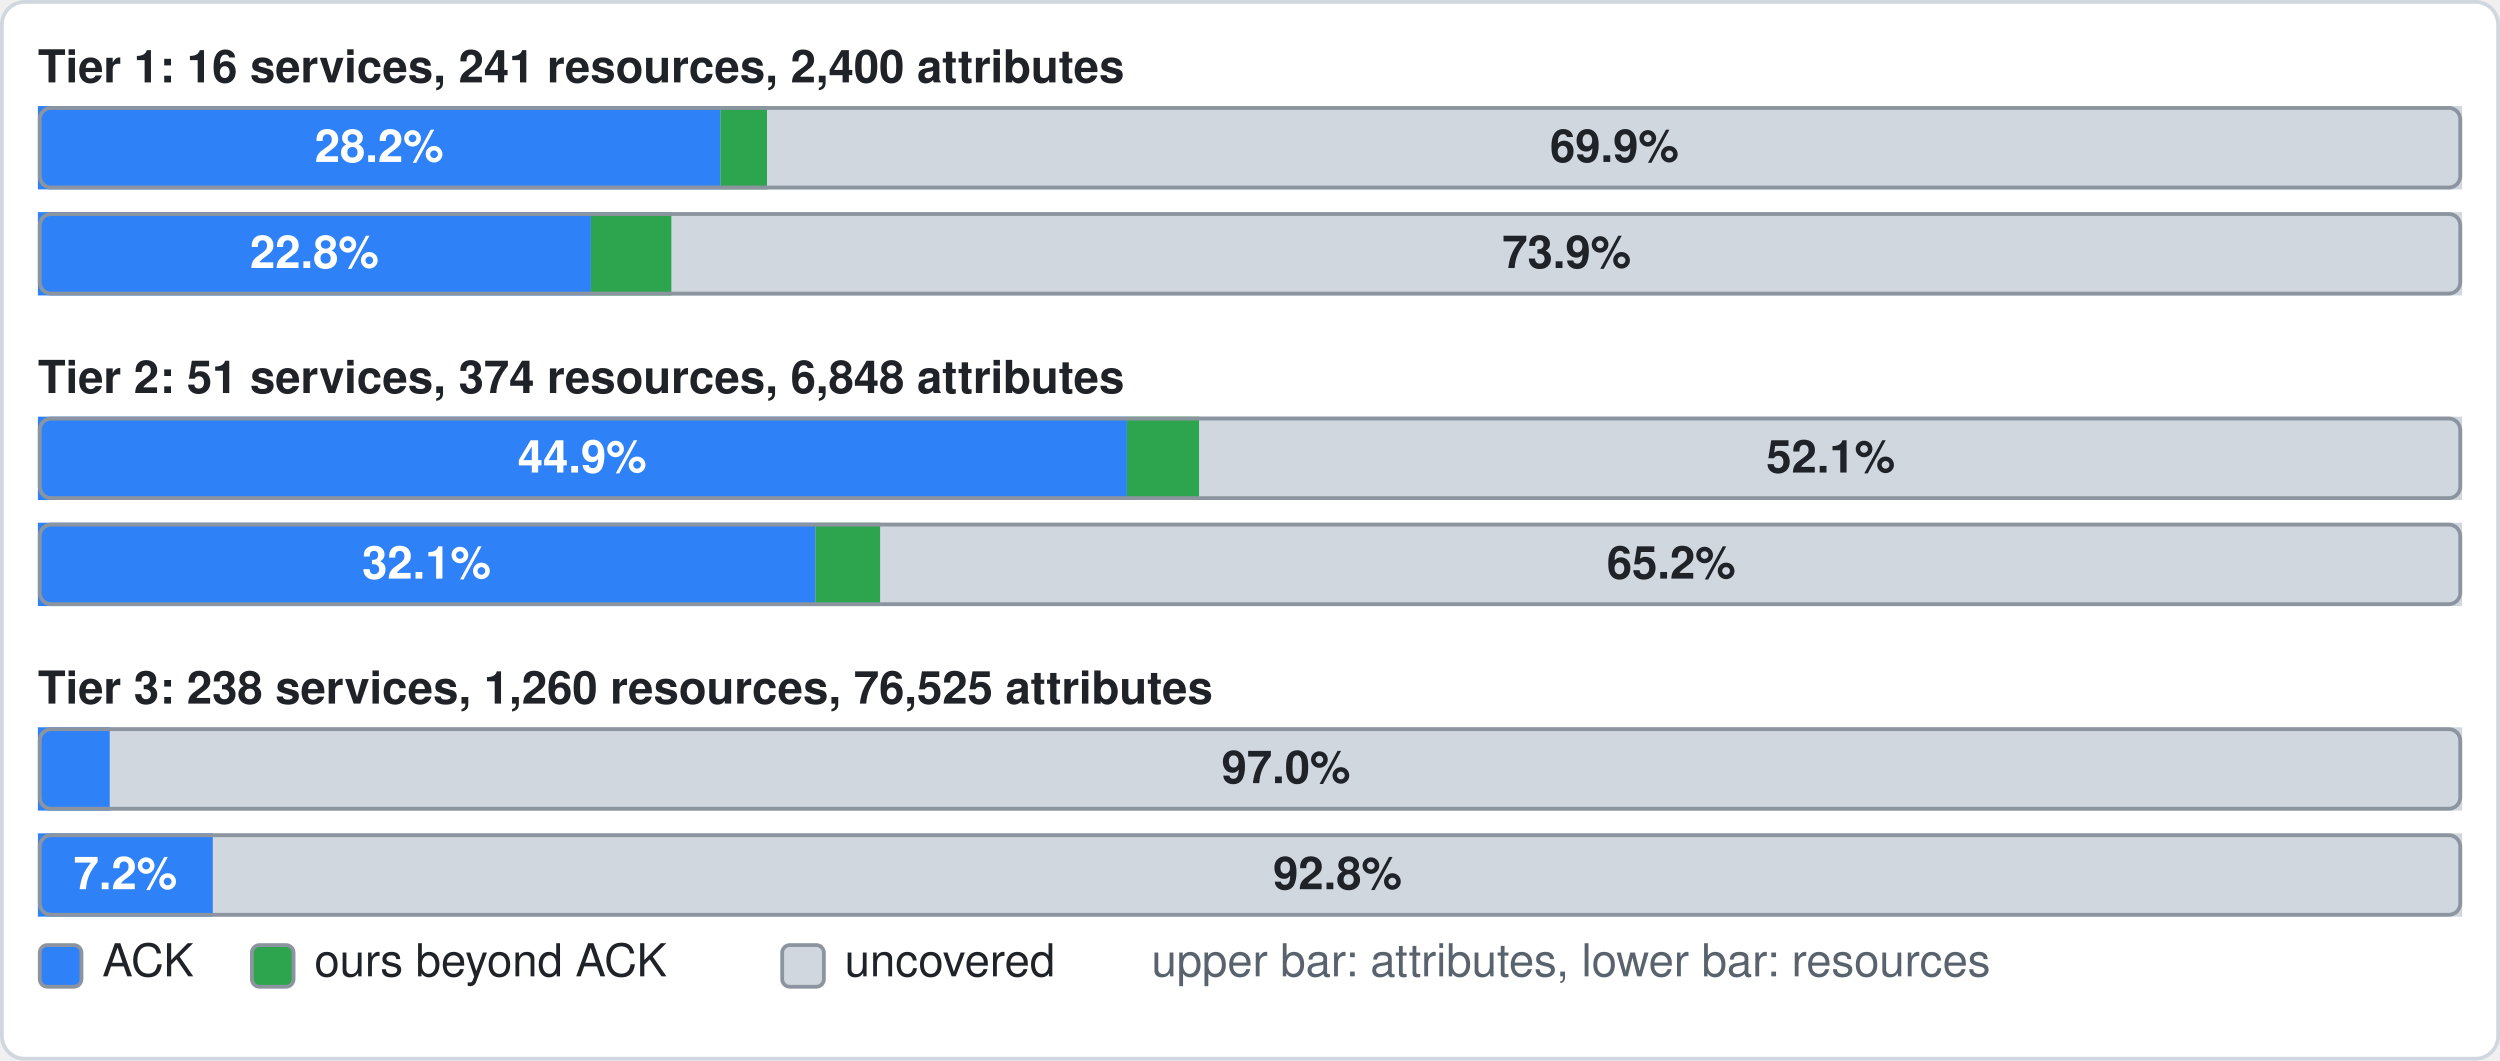
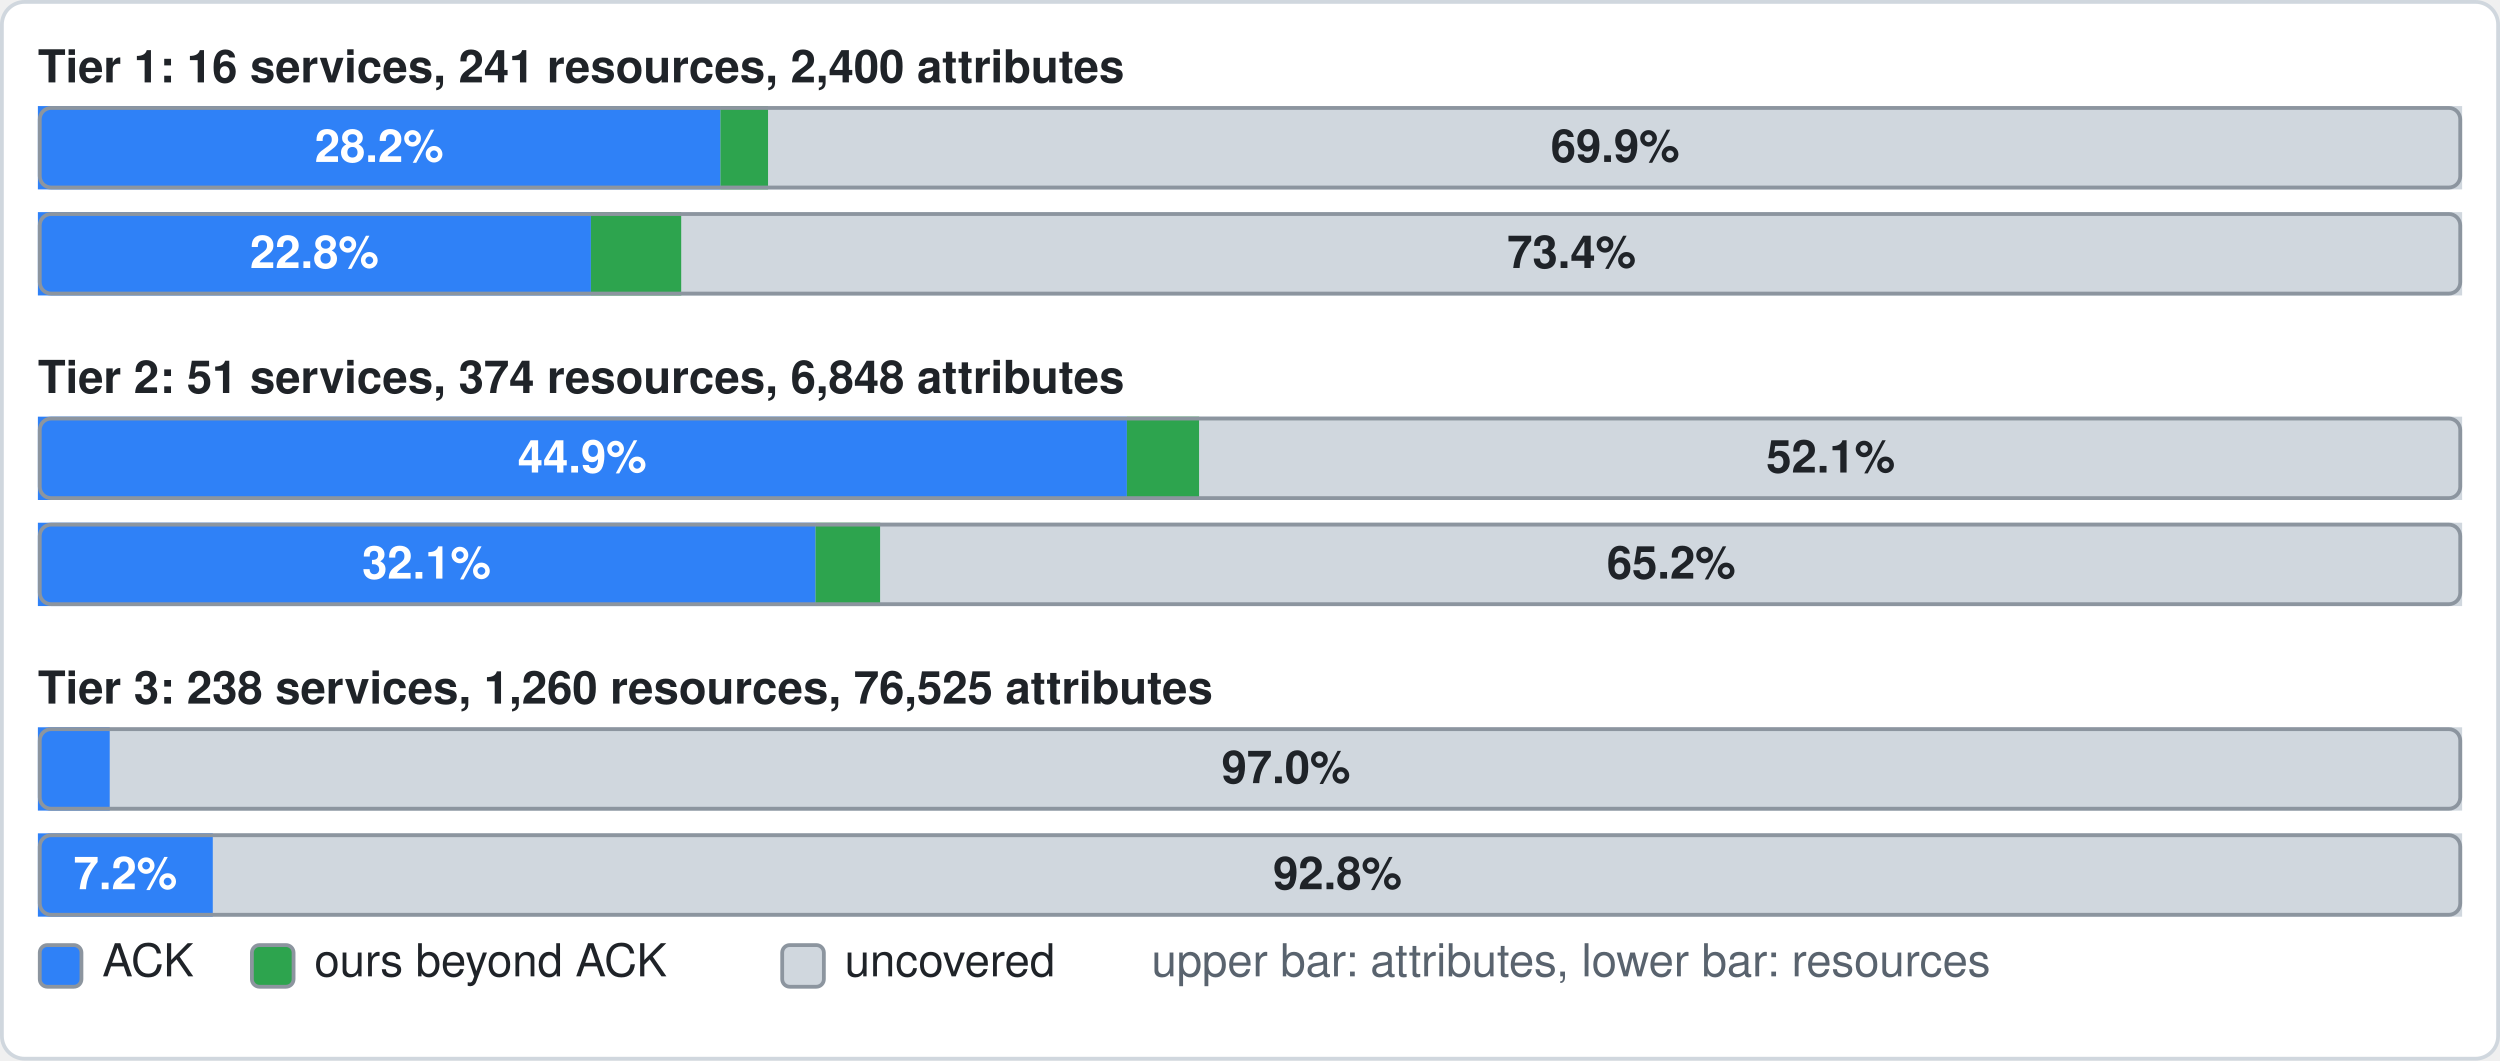
- <svg xmlns="http://www.w3.org/2000/svg" width="660" height="280" viewBox="0 0 660 280" role="img" aria-label="Tier 1: attributes official 28.2%, ours beyond 1.9%, uncovered 69.9%; resources official 22.8%, ours beyond 3.3%, uncovered 73.9%. Tier 2: attributes official 44.9%, ours beyond 3.0%, uncovered 52.1%; resources official 32.1%, ours beyond 2.7%, uncovered 65.2%. Tier 3: attributes official 3.0%, ours beyond 0.0%, uncovered 97.0%; resources official 7.2%, ours beyond 0.0%, uncovered 92.8%">
+ <svg xmlns="http://www.w3.org/2000/svg" width="660" height="280" viewBox="0 0 660 280" role="img" aria-label="Tier 1: attributes official 28.2%, ours beyond 2.0%, uncovered 69.9%; resources official 22.8%, ours beyond 3.7%, uncovered 73.4%. Tier 2: attributes official 44.9%, ours beyond 3.0%, uncovered 52.1%; resources official 32.1%, ours beyond 2.7%, uncovered 65.2%. Tier 3: attributes official 3.0%, ours beyond 0.0%, uncovered 97.0%; resources official 7.2%, ours beyond 0.0%, uncovered 92.8%">
  <rect x="0.5" y="0.5" width="659" height="279" rx="6" fill="#ffffff" stroke="#d0d7de" />
  <text x="10" y="19" font-family="-apple-system,BlinkMacSystemFont,'Segoe UI',Helvetica,Arial,sans-serif" font-size="12" font-weight="600" fill="#1f2328" dominant-baseline="central">Tier 1: 16 services, 241 resources, 2,400 attributes</text>
  <rect x="10" y="28" width="640" height="22" rx="3" fill="#d0d7de" />
  <rect x="10" y="28" width="180.2" height="22" fill="#2f81f7" />
  <text x="100.1" y="40" font-family="-apple-system,BlinkMacSystemFont,'Segoe UI',Helvetica,Arial,sans-serif" font-size="12" font-weight="600" fill="#ffffff" text-anchor="middle" dominant-baseline="central">28.2%</text>
-   <rect x="190.2" y="28" width="12.3" height="22" fill="#2da44e" />
-   <rect x="202.5" y="28" width="447.5" height="22" fill="#d0d7de" />
-   <text x="426.2" y="40" font-family="-apple-system,BlinkMacSystemFont,'Segoe UI',Helvetica,Arial,sans-serif" font-size="12" font-weight="600" fill="#1f2328" text-anchor="middle" dominant-baseline="central">69.9%</text>
+   <rect x="190.2" y="28" width="12.6" height="22" fill="#2da44e" />
+   <rect x="202.8" y="28" width="447.2" height="22" fill="#d0d7de" />
+   <text x="426.4" y="40" font-family="-apple-system,BlinkMacSystemFont,'Segoe UI',Helvetica,Arial,sans-serif" font-size="12" font-weight="600" fill="#1f2328" text-anchor="middle" dominant-baseline="central">69.9%</text>
  <rect x="10.5" y="28.5" width="639" height="21" rx="3" fill="none" stroke="#8c959f" />
  <rect x="10" y="56" width="640" height="22" rx="3" fill="#d0d7de" />
  <rect x="10" y="56" width="146" height="22" fill="#2f81f7" />
  <text x="83" y="68" font-family="-apple-system,BlinkMacSystemFont,'Segoe UI',Helvetica,Arial,sans-serif" font-size="12" font-weight="600" fill="#ffffff" text-anchor="middle" dominant-baseline="central">22.8%</text>
-   <rect x="156" y="56" width="21.3" height="22" fill="#2da44e" />
-   <rect x="177.3" y="56" width="472.7" height="22" fill="#d0d7de" />
-   <text x="413.6" y="68" font-family="-apple-system,BlinkMacSystemFont,'Segoe UI',Helvetica,Arial,sans-serif" font-size="12" font-weight="600" fill="#1f2328" text-anchor="middle" dominant-baseline="central">73.9%</text>
+   <rect x="156" y="56" width="23.9" height="22" fill="#2da44e" />
+   <rect x="179.9" y="56" width="470.1" height="22" fill="#d0d7de" />
+   <text x="414.9" y="68" font-family="-apple-system,BlinkMacSystemFont,'Segoe UI',Helvetica,Arial,sans-serif" font-size="12" font-weight="600" fill="#1f2328" text-anchor="middle" dominant-baseline="central">73.4%</text>
  <rect x="10.5" y="56.5" width="639" height="21" rx="3" fill="none" stroke="#8c959f" />
  <text x="10" y="101" font-family="-apple-system,BlinkMacSystemFont,'Segoe UI',Helvetica,Arial,sans-serif" font-size="12" font-weight="600" fill="#1f2328" dominant-baseline="central">Tier 2: 51 services, 374 resources, 6,848 attributes</text>
  <rect x="10" y="110" width="640" height="22" rx="3" fill="#d0d7de" />
  <rect x="10" y="110" width="287.5" height="22" fill="#2f81f7" />
  <text x="153.7" y="122" font-family="-apple-system,BlinkMacSystemFont,'Segoe UI',Helvetica,Arial,sans-serif" font-size="12" font-weight="600" fill="#ffffff" text-anchor="middle" dominant-baseline="central">44.9%</text>
  <rect x="297.5" y="110" width="19.1" height="22" fill="#2da44e" />
  <rect x="316.6" y="110" width="333.4" height="22" fill="#d0d7de" />
  <text x="483.3" y="122" font-family="-apple-system,BlinkMacSystemFont,'Segoe UI',Helvetica,Arial,sans-serif" font-size="12" font-weight="600" fill="#1f2328" text-anchor="middle" dominant-baseline="central">52.1%</text>
  <rect x="10.5" y="110.5" width="639" height="21" rx="3" fill="none" stroke="#8c959f" />
  <rect x="10" y="138" width="640" height="22" rx="3" fill="#d0d7de" />
  <rect x="10" y="138" width="205.3" height="22" fill="#2f81f7" />
  <text x="112.6" y="150" font-family="-apple-system,BlinkMacSystemFont,'Segoe UI',Helvetica,Arial,sans-serif" font-size="12" font-weight="600" fill="#ffffff" text-anchor="middle" dominant-baseline="central">32.1%</text>
  <rect x="215.3" y="138" width="17.1" height="22" fill="#2da44e" />
  <rect x="232.4" y="138" width="417.6" height="22" fill="#d0d7de" />
  <text x="441.2" y="150" font-family="-apple-system,BlinkMacSystemFont,'Segoe UI',Helvetica,Arial,sans-serif" font-size="12" font-weight="600" fill="#1f2328" text-anchor="middle" dominant-baseline="central">65.2%</text>
  <rect x="10.5" y="138.5" width="639" height="21" rx="3" fill="none" stroke="#8c959f" />
  <text x="10" y="183" font-family="-apple-system,BlinkMacSystemFont,'Segoe UI',Helvetica,Arial,sans-serif" font-size="12" font-weight="600" fill="#1f2328" dominant-baseline="central">Tier 3: 238 services, 1,260 resources, 76,525 attributes</text>
  <rect x="10" y="192" width="640" height="22" rx="3" fill="#d0d7de" />
  <rect x="10" y="192" width="19" height="22" fill="#2f81f7" />
  <rect x="29" y="192" width="621" height="22" fill="#d0d7de" />
  <text x="339.5" y="204" font-family="-apple-system,BlinkMacSystemFont,'Segoe UI',Helvetica,Arial,sans-serif" font-size="12" font-weight="600" fill="#1f2328" text-anchor="middle" dominant-baseline="central">97.0%</text>
  <rect x="10.5" y="192.5" width="639" height="21" rx="3" fill="none" stroke="#8c959f" />
  <rect x="10" y="220" width="640" height="22" rx="3" fill="#d0d7de" />
  <rect x="10" y="220" width="46.2" height="22" fill="#2f81f7" />
  <text x="33.1" y="232" font-family="-apple-system,BlinkMacSystemFont,'Segoe UI',Helvetica,Arial,sans-serif" font-size="12" font-weight="600" fill="#ffffff" text-anchor="middle" dominant-baseline="central">7.2%</text>
  <rect x="56.2" y="220" width="593.8" height="22" fill="#d0d7de" />
  <text x="353.1" y="232" font-family="-apple-system,BlinkMacSystemFont,'Segoe UI',Helvetica,Arial,sans-serif" font-size="12" font-weight="600" fill="#1f2328" text-anchor="middle" dominant-baseline="central">92.8%</text>
  <rect x="10.5" y="220.5" width="639" height="21" rx="3" fill="none" stroke="#8c959f" />
  <rect x="10.5" y="249.5" width="11" height="11" rx="2" fill="#2f81f7" stroke="#8c959f" />
  <text x="27" y="255" font-family="-apple-system,BlinkMacSystemFont,'Segoe UI',Helvetica,Arial,sans-serif" font-size="12" fill="#1f2328" dominant-baseline="central">ACK</text>
  <rect x="66.5" y="249.5" width="11" height="11" rx="2" fill="#2da44e" stroke="#8c959f" />
  <text x="83" y="255" font-family="-apple-system,BlinkMacSystemFont,'Segoe UI',Helvetica,Arial,sans-serif" font-size="12" fill="#1f2328" dominant-baseline="central">ours beyond ACK</text>
  <rect x="206.5" y="249.5" width="11" height="11" rx="2" fill="#d0d7de" stroke="#8c959f" />
  <text x="223" y="255" font-family="-apple-system,BlinkMacSystemFont,'Segoe UI',Helvetica,Arial,sans-serif" font-size="12" fill="#1f2328" dominant-baseline="central">uncovered</text>
  <text x="304" y="255" font-family="-apple-system,BlinkMacSystemFont,'Segoe UI',Helvetica,Arial,sans-serif" font-size="12" fill="#59636e" dominant-baseline="central">upper bar: attributes, lower bar: resources</text>
</svg>
